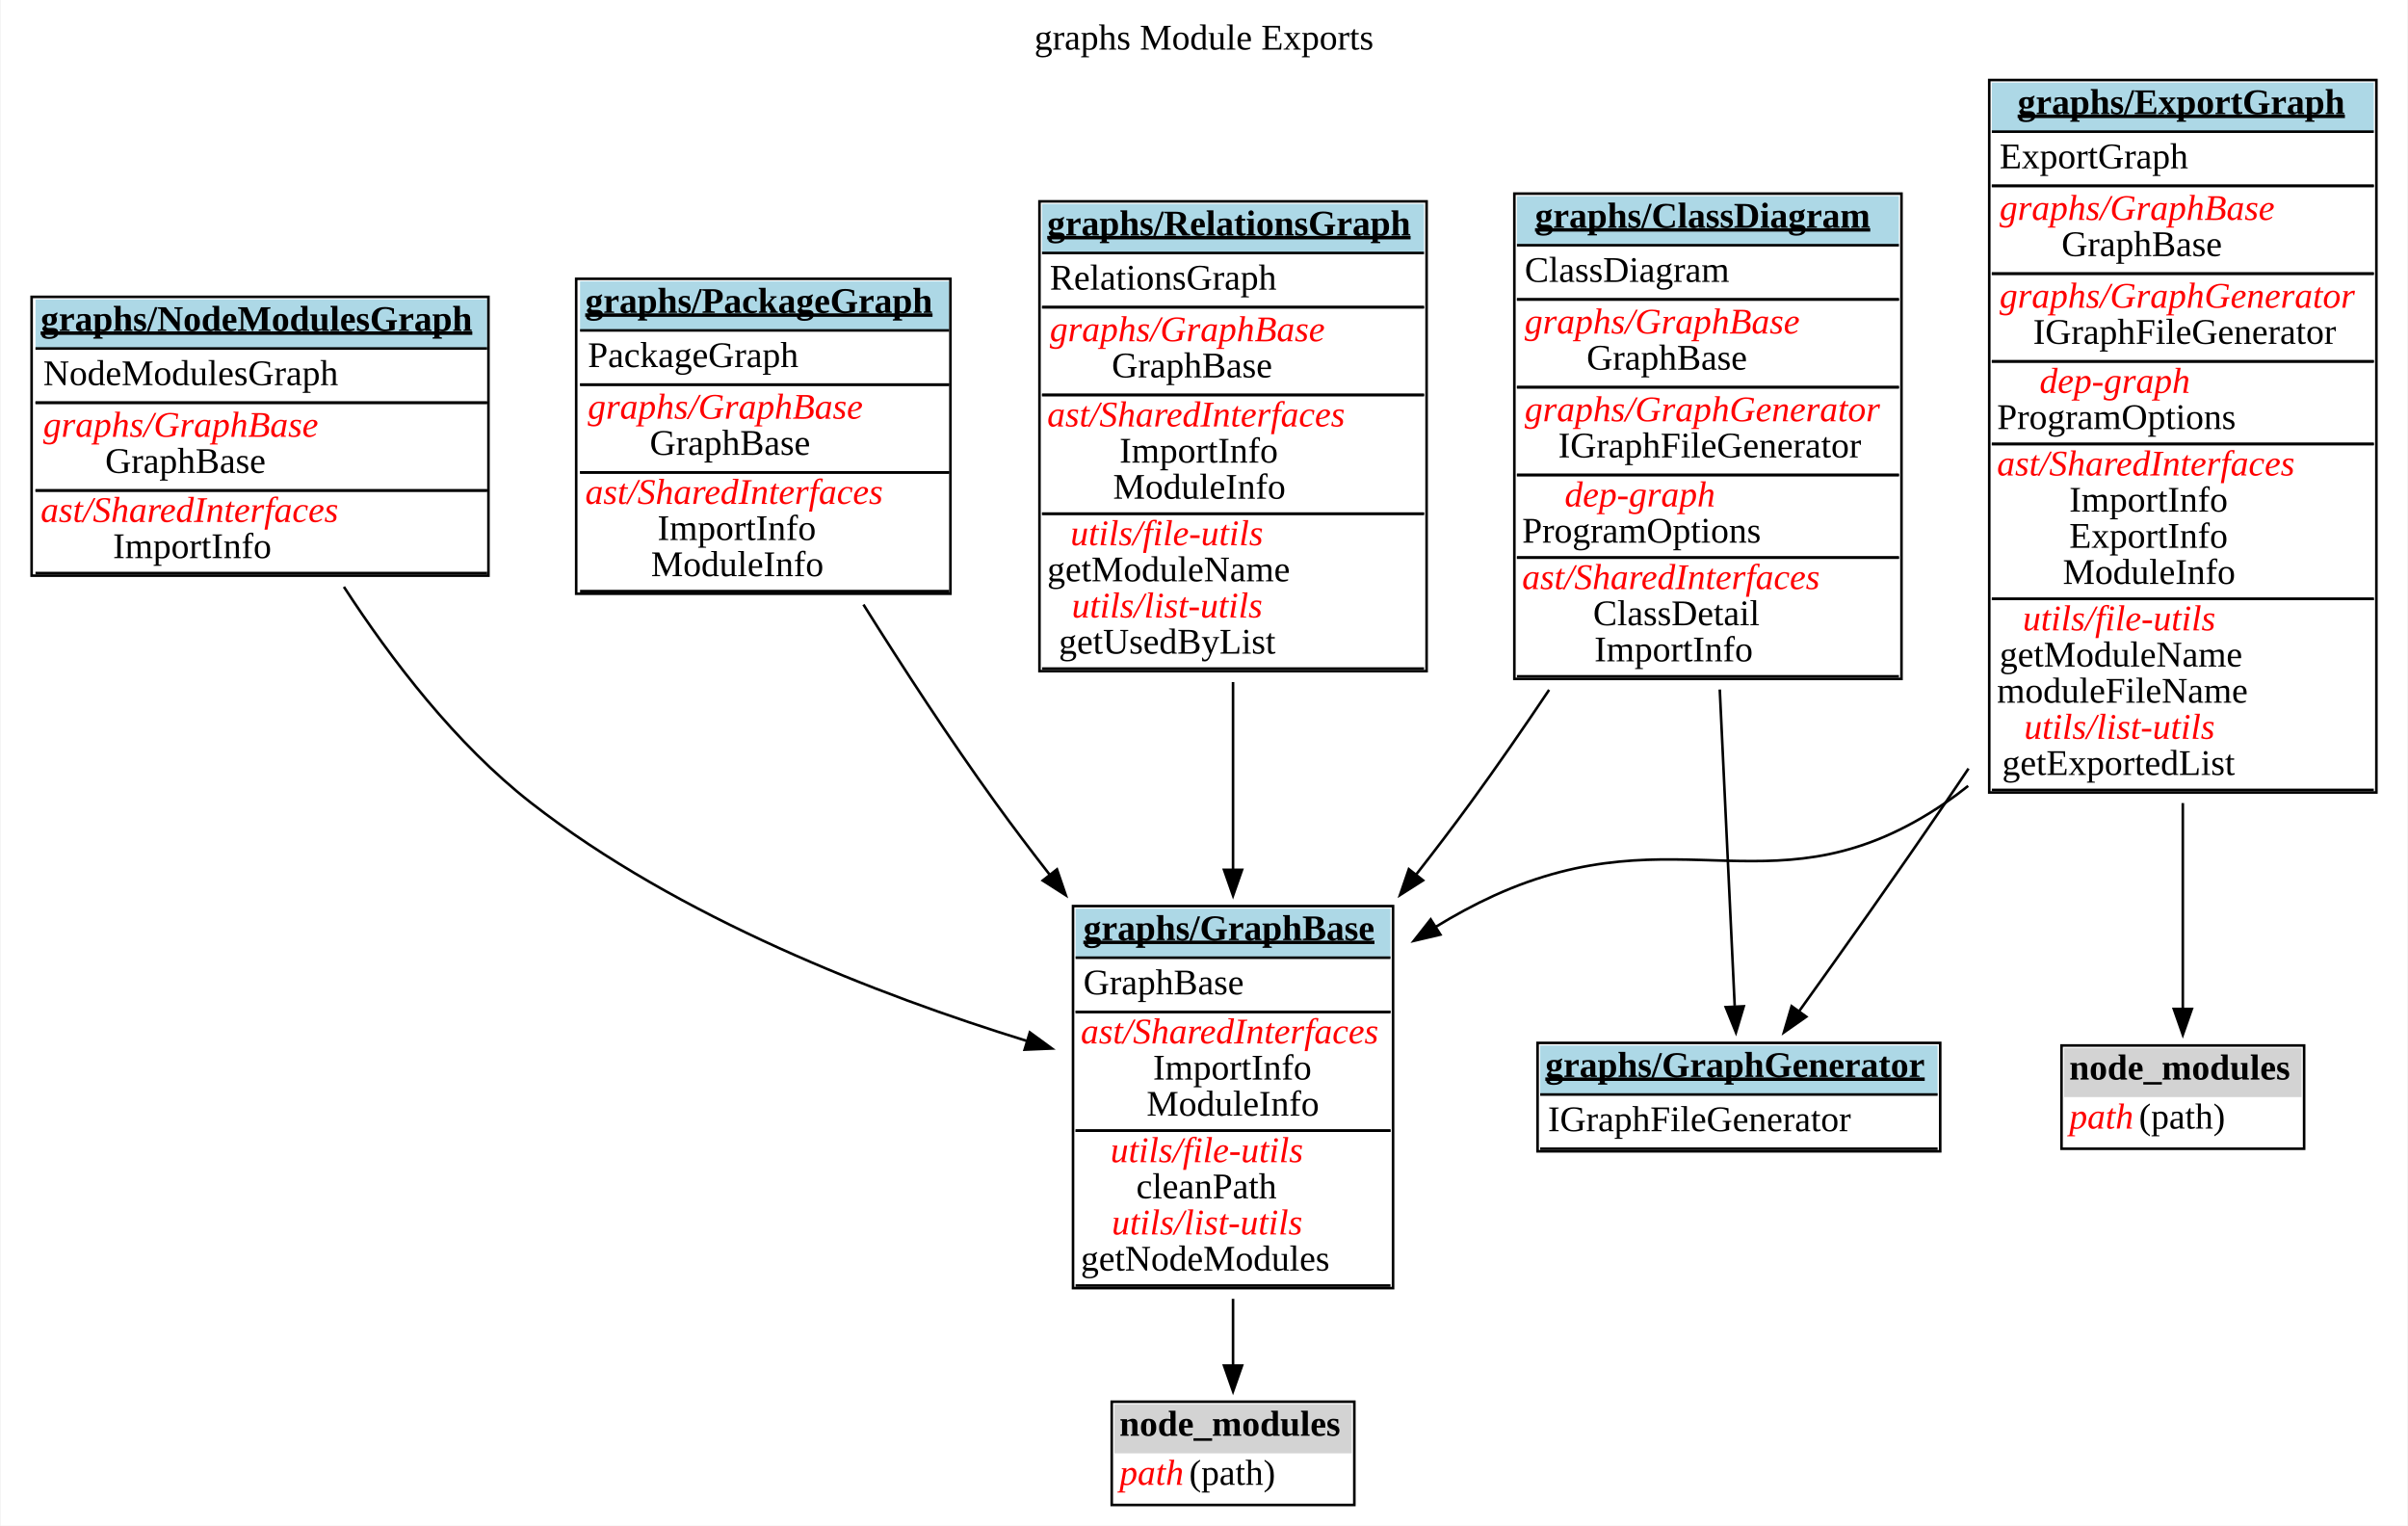
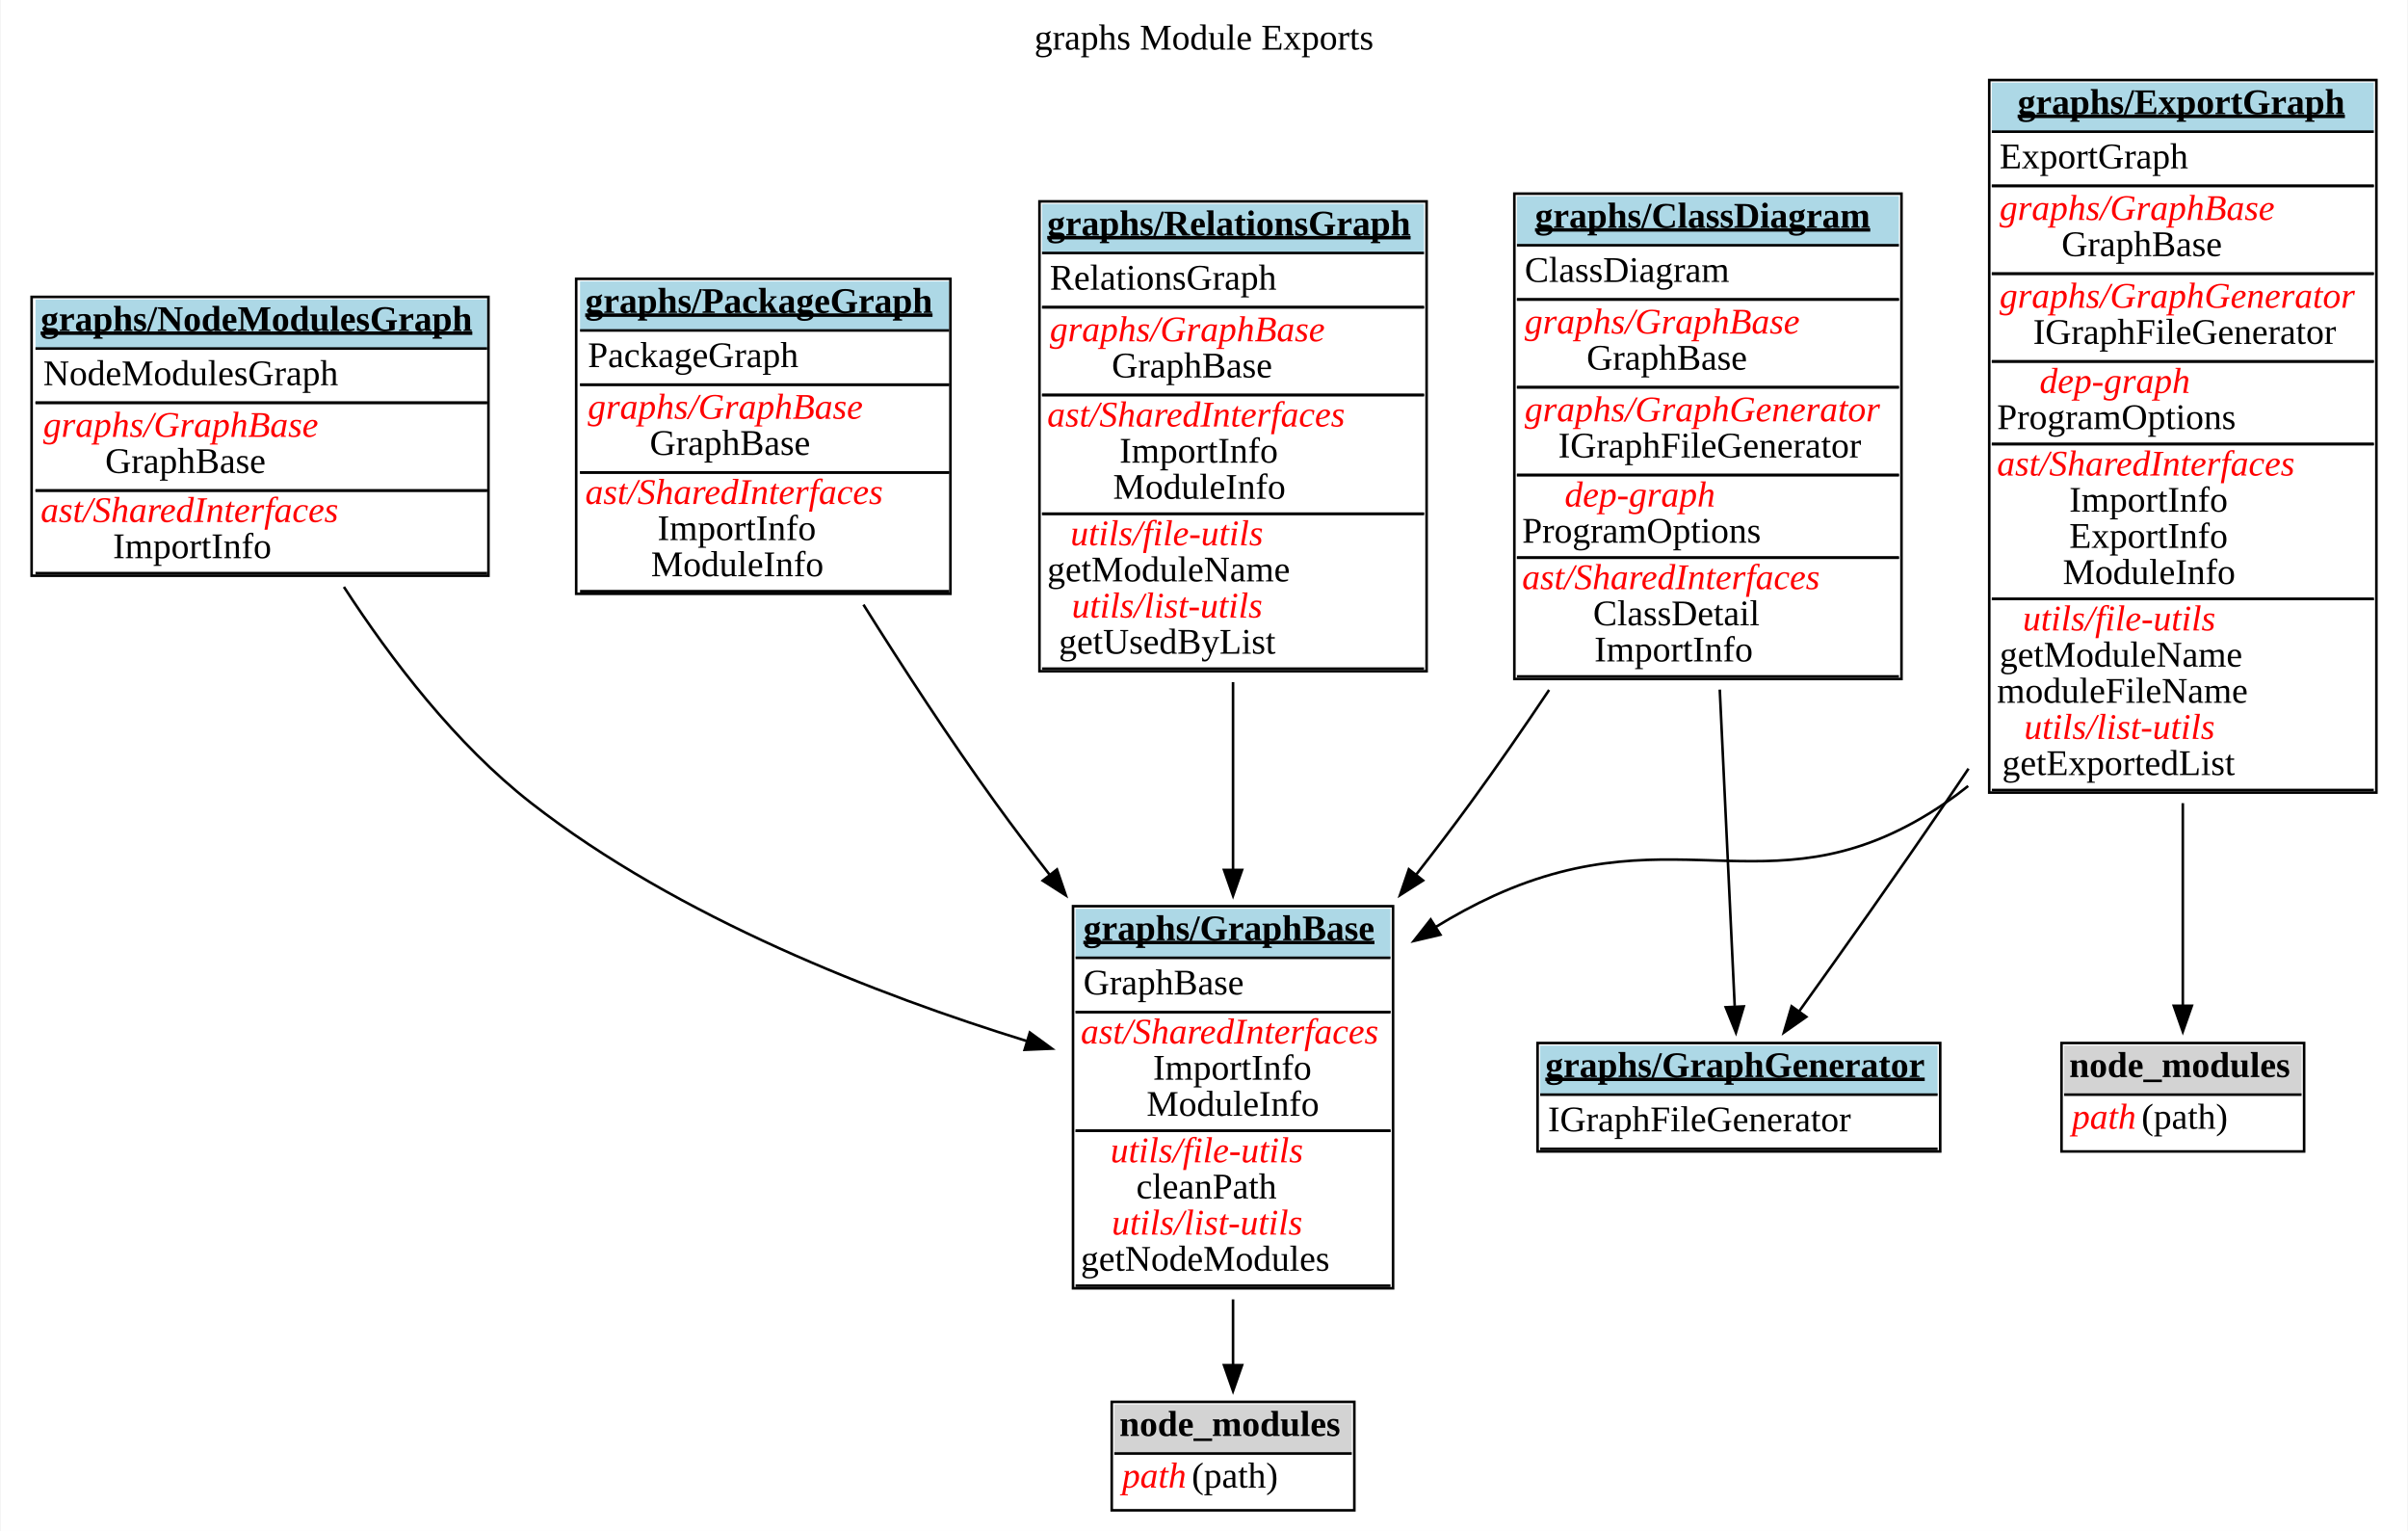
- <svg xmlns="http://www.w3.org/2000/svg" xmlns:xlink="http://www.w3.org/1999/xlink" width="933pt" height="591pt" viewBox="0.00 0.00 932.50 591.00">
-   <g id="graph0" class="graph" transform="scale(1 1) rotate(0) translate(4 587)">
-     <polygon fill="white" stroke="transparent" points="-4,4 -4,-587 928.5,-587 928.5,4 -4,4" />
-     <text text-anchor="middle" x="462.25" y="-567.8" font-family="Times New Roman,serif" font-size="14.00">graphs Module Exports</text>
+ <svg xmlns="http://www.w3.org/2000/svg" xmlns:xlink="http://www.w3.org/1999/xlink" width="933pt" height="593pt" viewBox="0.00 0.00 932.50 593.00">
+   <g id="graph0" class="graph" transform="scale(1 1) rotate(0) translate(4 589)">
+     <polygon fill="white" stroke="transparent" points="-4,4 -4,-589 928.5,-589 928.5,4 -4,4" />
+     <text text-anchor="middle" x="462.25" y="-569.8" font-family="Times New Roman,serif" font-size="14.00">graphs Module Exports</text>
    <g id="node1" class="node">
      <g id="a_node1_0">
        <a xlink:href="tsdocs\modules\graphs_ClassDiagram.html" xlink:title="&lt;TABLE&gt;" target="_blank">
-           <polygon fill="lightblue" stroke="transparent" points="583.5,-492 583.5,-511 731.5,-511 731.5,-492 583.5,-492" />
-           <text text-anchor="start" x="590.5" y="-498.8" font-family="Times New Roman,serif" font-weight="bold" text-decoration="underline" font-size="14.00">graphs/ClassDiagram</text>
-         </a>
-       </g>
-       <polyline fill="none" stroke="black" points="583.5,-471 731.5,-471 " />
-       <polyline fill="none" stroke="black" points="731.5,-492 583.5,-492 " />
-       <text text-anchor="start" x="586.5" y="-477.8" font-family="Times New Roman,serif" font-size="14.00">ClassDiagram</text>
-       <polyline fill="none" stroke="black" points="583.5,-437 731.5,-437 " />
-       <polyline fill="none" stroke="black" points="731.5,-471 583.5,-471 " />
-       <text text-anchor="start" x="586.5" y="-457.8" font-family="Times New Roman,serif" font-style="italic" font-size="14.00" fill="red">graphs/GraphBase</text>
-       <text text-anchor="start" x="610.5" y="-443.8" font-family="Times New Roman,serif" font-size="14.00">GraphBase</text>
-       <polyline fill="none" stroke="black" points="583.5,-403 731.5,-403 " />
-       <polyline fill="none" stroke="black" points="731.5,-437 583.5,-437 " />
-       <text text-anchor="start" x="586.5" y="-423.8" font-family="Times New Roman,serif" font-style="italic" font-size="14.00" fill="red">graphs/GraphGenerator</text>
-       <text text-anchor="start" x="599.5" y="-409.8" font-family="Times New Roman,serif" font-size="14.00">IGraphFileGenerator</text>
-       <polyline fill="none" stroke="black" points="583.5,-371 731.5,-371 " />
-       <polyline fill="none" stroke="black" points="731.5,-403 583.5,-403 " />
-       <text text-anchor="start" x="602" y="-390.8" font-family="Times New Roman,serif" font-style="italic" font-size="14.00" fill="red">dep-graph</text>
-       <text text-anchor="start" x="585.5" y="-376.8" font-family="Times New Roman,serif" font-size="14.00">ProgramOptions</text>
-       <polyline fill="none" stroke="black" points="583.5,-325 731.5,-325 " />
-       <polyline fill="none" stroke="black" points="731.5,-371 583.5,-371 " />
-       <text text-anchor="start" x="585.5" y="-358.8" font-family="Times New Roman,serif" font-style="italic" font-size="14.00" fill="red">ast/SharedInterfaces</text>
-       <text text-anchor="start" x="613" y="-344.8" font-family="Times New Roman,serif" font-size="14.00">ClassDetail</text>
-       <text text-anchor="start" x="613.5" y="-330.8" font-family="Times New Roman,serif" font-size="14.00">ImportInfo</text>
-       <polygon fill="none" stroke="black" points="582.5,-324 582.5,-512 732.5,-512 732.5,-324 582.5,-324" />
+           <polygon fill="lightblue" stroke="transparent" points="583.5,-494 583.5,-513 731.5,-513 731.5,-494 583.5,-494" />
+           <text text-anchor="start" x="590.5" y="-500.8" font-family="Times New Roman,serif" font-weight="bold" text-decoration="underline" font-size="14.00">graphs/ClassDiagram</text>
+         </a>
+       </g>
+       <polyline fill="none" stroke="black" points="583.5,-473 731.5,-473 " />
+       <polyline fill="none" stroke="black" points="731.5,-494 583.5,-494 " />
+       <text text-anchor="start" x="586.5" y="-479.8" font-family="Times New Roman,serif" font-size="14.00">ClassDiagram</text>
+       <polyline fill="none" stroke="black" points="583.5,-439 731.5,-439 " />
+       <polyline fill="none" stroke="black" points="731.5,-473 583.5,-473 " />
+       <text text-anchor="start" x="586.5" y="-459.8" font-family="Times New Roman,serif" font-style="italic" font-size="14.00" fill="red">graphs/GraphBase</text>
+       <text text-anchor="start" x="610.5" y="-445.8" font-family="Times New Roman,serif" font-size="14.00">GraphBase</text>
+       <polyline fill="none" stroke="black" points="583.5,-405 731.5,-405 " />
+       <polyline fill="none" stroke="black" points="731.5,-439 583.5,-439 " />
+       <text text-anchor="start" x="586.5" y="-425.8" font-family="Times New Roman,serif" font-style="italic" font-size="14.00" fill="red">graphs/GraphGenerator</text>
+       <text text-anchor="start" x="599.5" y="-411.8" font-family="Times New Roman,serif" font-size="14.00">IGraphFileGenerator</text>
+       <polyline fill="none" stroke="black" points="583.5,-373 731.5,-373 " />
+       <polyline fill="none" stroke="black" points="731.5,-405 583.5,-405 " />
+       <text text-anchor="start" x="602" y="-392.8" font-family="Times New Roman,serif" font-style="italic" font-size="14.00" fill="red">dep-graph</text>
+       <text text-anchor="start" x="585.5" y="-378.8" font-family="Times New Roman,serif" font-size="14.00">ProgramOptions</text>
+       <polyline fill="none" stroke="black" points="583.5,-327 731.5,-327 " />
+       <polyline fill="none" stroke="black" points="731.5,-373 583.5,-373 " />
+       <text text-anchor="start" x="585.5" y="-360.8" font-family="Times New Roman,serif" font-style="italic" font-size="14.00" fill="red">ast/SharedInterfaces</text>
+       <text text-anchor="start" x="613" y="-346.8" font-family="Times New Roman,serif" font-size="14.00">ClassDetail</text>
+       <text text-anchor="start" x="613.5" y="-332.8" font-family="Times New Roman,serif" font-size="14.00">ImportInfo</text>
+       <polygon fill="none" stroke="black" points="582.5,-326 582.5,-514 732.5,-514 732.5,-326 582.5,-326" />
    </g>
    <g id="node4" class="node">
      <g id="a_node4_1">
        <a xlink:href="tsdocs\modules\graphs_GraphBase.html" xlink:title="&lt;TABLE&gt;" target="_blank">
-           <polygon fill="lightblue" stroke="transparent" points="412.5,-216 412.5,-235 534.5,-235 534.5,-216 412.5,-216" />
-           <text text-anchor="start" x="415.5" y="-222.8" font-family="Times New Roman,serif" font-weight="bold" text-decoration="underline" font-size="14.00">graphs/GraphBase</text>
-         </a>
-       </g>
-       <polyline fill="none" stroke="black" points="412.5,-195 534.5,-195 " />
-       <polyline fill="none" stroke="black" points="534.5,-216 412.5,-216 " />
-       <text text-anchor="start" x="415.5" y="-201.8" font-family="Times New Roman,serif" font-size="14.00">GraphBase</text>
-       <polyline fill="none" stroke="black" points="412.5,-149 534.5,-149 " />
-       <polyline fill="none" stroke="black" points="534.5,-195 412.5,-195 " />
-       <text text-anchor="start" x="414.5" y="-182.8" font-family="Times New Roman,serif" font-style="italic" font-size="14.00" fill="red">ast/SharedInterfaces</text>
-       <text text-anchor="start" x="442.5" y="-168.8" font-family="Times New Roman,serif" font-size="14.00">ImportInfo</text>
-       <text text-anchor="start" x="440" y="-154.8" font-family="Times New Roman,serif" font-size="14.00">ModuleInfo</text>
-       <polyline fill="none" stroke="black" points="412.5,-89 534.5,-89 " />
-       <polyline fill="none" stroke="black" points="534.5,-149 412.5,-149 " />
-       <text text-anchor="start" x="426" y="-136.8" font-family="Times New Roman,serif" font-style="italic" font-size="14.00" fill="red">utils/file-utils</text>
-       <text text-anchor="start" x="436" y="-122.8" font-family="Times New Roman,serif" font-size="14.00">cleanPath</text>
-       <text text-anchor="start" x="426.5" y="-108.8" font-family="Times New Roman,serif" font-style="italic" font-size="14.00" fill="red">utils/list-utils</text>
-       <text text-anchor="start" x="414.5" y="-94.8" font-family="Times New Roman,serif" font-size="14.00">getNodeModules</text>
-       <polygon fill="none" stroke="black" points="411.5,-88 411.5,-236 535.5,-236 535.5,-88 411.5,-88" />
+           <polygon fill="lightblue" stroke="transparent" points="412.5,-218 412.5,-237 534.5,-237 534.5,-218 412.5,-218" />
+           <text text-anchor="start" x="415.5" y="-224.8" font-family="Times New Roman,serif" font-weight="bold" text-decoration="underline" font-size="14.00">graphs/GraphBase</text>
+         </a>
+       </g>
+       <polyline fill="none" stroke="black" points="412.5,-197 534.5,-197 " />
+       <polyline fill="none" stroke="black" points="534.5,-218 412.5,-218 " />
+       <text text-anchor="start" x="415.5" y="-203.8" font-family="Times New Roman,serif" font-size="14.00">GraphBase</text>
+       <polyline fill="none" stroke="black" points="412.5,-151 534.5,-151 " />
+       <polyline fill="none" stroke="black" points="534.5,-197 412.5,-197 " />
+       <text text-anchor="start" x="414.5" y="-184.8" font-family="Times New Roman,serif" font-style="italic" font-size="14.00" fill="red">ast/SharedInterfaces</text>
+       <text text-anchor="start" x="442.5" y="-170.8" font-family="Times New Roman,serif" font-size="14.00">ImportInfo</text>
+       <text text-anchor="start" x="440" y="-156.8" font-family="Times New Roman,serif" font-size="14.00">ModuleInfo</text>
+       <polyline fill="none" stroke="black" points="412.5,-91 534.5,-91 " />
+       <polyline fill="none" stroke="black" points="534.5,-151 412.5,-151 " />
+       <text text-anchor="start" x="426" y="-138.8" font-family="Times New Roman,serif" font-style="italic" font-size="14.00" fill="red">utils/file-utils</text>
+       <text text-anchor="start" x="436" y="-124.8" font-family="Times New Roman,serif" font-size="14.00">cleanPath</text>
+       <text text-anchor="start" x="426.5" y="-110.8" font-family="Times New Roman,serif" font-style="italic" font-size="14.00" fill="red">utils/list-utils</text>
+       <text text-anchor="start" x="414.5" y="-96.8" font-family="Times New Roman,serif" font-size="14.00">getNodeModules</text>
+       <polygon fill="none" stroke="black" points="411.5,-90 411.5,-238 535.5,-238 535.5,-90 411.5,-90" />
    </g>
    <g id="edge3" class="edge">
-       <path fill="none" stroke="black" d="M595.97,-319.76C586.04,-304.92 575.67,-289.93 565.5,-276 558.87,-266.91 551.76,-257.57 544.55,-248.34" />
-       <polygon fill="black" stroke="black" points="547.12,-245.96 538.19,-240.27 541.62,-250.29 547.12,-245.96" />
+       <path fill="none" stroke="black" d="M595.97,-321.76C586.04,-306.92 575.67,-291.93 565.5,-278 558.87,-268.91 551.76,-259.57 544.55,-250.34" />
+       <polygon fill="black" stroke="black" points="547.12,-247.96 538.19,-242.27 541.62,-252.29 547.12,-247.96" />
    </g>
    <g id="node6" class="node">
      <g id="a_node6_2">
        <a xlink:href="tsdocs\modules\graphs_GraphGenerator.html" xlink:title="&lt;TABLE&gt;" target="_blank">
-           <polygon fill="lightblue" stroke="transparent" points="592.5,-163 592.5,-182 746.5,-182 746.5,-163 592.5,-163" />
-           <text text-anchor="start" x="594.5" y="-169.8" font-family="Times New Roman,serif" font-weight="bold" text-decoration="underline" font-size="14.00">graphs/GraphGenerator</text>
-         </a>
-       </g>
-       <polyline fill="none" stroke="black" points="592.5,-142 746.5,-142 " />
-       <polyline fill="none" stroke="black" points="746.5,-163 592.5,-163 " />
-       <text text-anchor="start" x="595.5" y="-148.8" font-family="Times New Roman,serif" font-size="14.00">IGraphFileGenerator</text>
-       <polygon fill="none" stroke="black" points="591.5,-141 591.5,-183 747.5,-183 747.5,-141 591.5,-141" />
+           <polygon fill="lightblue" stroke="transparent" points="592.5,-165 592.5,-184 746.5,-184 746.5,-165 592.5,-165" />
+           <text text-anchor="start" x="594.5" y="-171.8" font-family="Times New Roman,serif" font-weight="bold" text-decoration="underline" font-size="14.00">graphs/GraphGenerator</text>
+         </a>
+       </g>
+       <polyline fill="none" stroke="black" points="592.5,-144 746.5,-144 " />
+       <polyline fill="none" stroke="black" points="746.5,-165 592.5,-165 " />
+       <text text-anchor="start" x="595.5" y="-150.8" font-family="Times New Roman,serif" font-size="14.00">IGraphFileGenerator</text>
+       <polygon fill="none" stroke="black" points="591.5,-143 591.5,-185 747.5,-185 747.5,-143 591.5,-143" />
    </g>
    <g id="edge4" class="edge">
-       <path fill="none" stroke="black" d="M662.09,-319.89C664.12,-276.79 666.39,-228.83 667.87,-197.41" />
-       <polygon fill="black" stroke="black" points="671.39,-197.18 668.36,-187.03 664.4,-196.85 671.39,-197.18" />
+       <path fill="none" stroke="black" d="M662.09,-321.89C664.12,-278.79 666.39,-230.83 667.87,-199.41" />
+       <polygon fill="black" stroke="black" points="671.39,-199.18 668.36,-189.03 664.4,-198.85 671.39,-199.18" />
    </g>
    <g id="node2" class="node">
      <g id="a_node2_3">
        <a xlink:href="tsdocs\modules\graphs_ExportGraph.html" xlink:title="&lt;TABLE&gt;" target="_blank">
-           <polygon fill="lightblue" stroke="transparent" points="767.5,-536 767.5,-555 915.5,-555 915.5,-536 767.5,-536" />
-           <text text-anchor="start" x="777.5" y="-542.8" font-family="Times New Roman,serif" font-weight="bold" text-decoration="underline" font-size="14.00">graphs/ExportGraph</text>
-         </a>
-       </g>
-       <polyline fill="none" stroke="black" points="767.5,-515 915.5,-515 " />
-       <polyline fill="none" stroke="black" points="915.5,-536 767.5,-536 " />
-       <text text-anchor="start" x="770.5" y="-521.8" font-family="Times New Roman,serif" font-size="14.00">ExportGraph</text>
-       <polyline fill="none" stroke="black" points="767.5,-481 915.5,-481 " />
-       <polyline fill="none" stroke="black" points="915.5,-515 767.5,-515 " />
-       <text text-anchor="start" x="770.5" y="-501.8" font-family="Times New Roman,serif" font-style="italic" font-size="14.00" fill="red">graphs/GraphBase</text>
-       <text text-anchor="start" x="794.5" y="-487.8" font-family="Times New Roman,serif" font-size="14.00">GraphBase</text>
-       <polyline fill="none" stroke="black" points="767.5,-447 915.5,-447 " />
-       <polyline fill="none" stroke="black" points="915.5,-481 767.5,-481 " />
-       <text text-anchor="start" x="770.5" y="-467.8" font-family="Times New Roman,serif" font-style="italic" font-size="14.00" fill="red">graphs/GraphGenerator</text>
-       <text text-anchor="start" x="783.5" y="-453.8" font-family="Times New Roman,serif" font-size="14.00">IGraphFileGenerator</text>
-       <polyline fill="none" stroke="black" points="767.5,-415 915.5,-415 " />
-       <polyline fill="none" stroke="black" points="915.5,-447 767.5,-447 " />
-       <text text-anchor="start" x="786" y="-434.8" font-family="Times New Roman,serif" font-style="italic" font-size="14.00" fill="red">dep-graph</text>
-       <text text-anchor="start" x="769.5" y="-420.8" font-family="Times New Roman,serif" font-size="14.00">ProgramOptions</text>
-       <polyline fill="none" stroke="black" points="767.5,-355 915.5,-355 " />
-       <polyline fill="none" stroke="black" points="915.5,-415 767.5,-415 " />
-       <text text-anchor="start" x="769.5" y="-402.8" font-family="Times New Roman,serif" font-style="italic" font-size="14.00" fill="red">ast/SharedInterfaces</text>
-       <text text-anchor="start" x="797.5" y="-388.8" font-family="Times New Roman,serif" font-size="14.00">ImportInfo</text>
-       <text text-anchor="start" x="797.5" y="-374.8" font-family="Times New Roman,serif" font-size="14.00">ExportInfo</text>
-       <text text-anchor="start" x="795" y="-360.8" font-family="Times New Roman,serif" font-size="14.00">ModuleInfo</text>
-       <polyline fill="none" stroke="black" points="767.5,-281 915.5,-281 " />
-       <polyline fill="none" stroke="black" points="915.5,-355 767.5,-355 " />
-       <text text-anchor="start" x="779.5" y="-342.8" font-family="Times New Roman,serif" font-style="italic" font-size="14.00" fill="red">utils/file-utils</text>
-       <text text-anchor="start" x="770.5" y="-328.8" font-family="Times New Roman,serif" font-size="14.00">getModuleName</text>
-       <text text-anchor="start" x="769.5" y="-314.8" font-family="Times New Roman,serif" font-size="14.00">moduleFileName</text>
-       <text text-anchor="start" x="780" y="-300.8" font-family="Times New Roman,serif" font-style="italic" font-size="14.00" fill="red">utils/list-utils</text>
-       <text text-anchor="start" x="771.5" y="-286.8" font-family="Times New Roman,serif" font-size="14.00">getExportedList</text>
-       <polygon fill="none" stroke="black" points="766.5,-280 766.5,-556 916.5,-556 916.5,-280 766.5,-280" />
+           <polygon fill="lightblue" stroke="transparent" points="767.5,-538 767.5,-557 915.5,-557 915.5,-538 767.5,-538" />
+           <text text-anchor="start" x="777.5" y="-544.8" font-family="Times New Roman,serif" font-weight="bold" text-decoration="underline" font-size="14.00">graphs/ExportGraph</text>
+         </a>
+       </g>
+       <polyline fill="none" stroke="black" points="767.5,-517 915.5,-517 " />
+       <polyline fill="none" stroke="black" points="915.5,-538 767.5,-538 " />
+       <text text-anchor="start" x="770.5" y="-523.8" font-family="Times New Roman,serif" font-size="14.00">ExportGraph</text>
+       <polyline fill="none" stroke="black" points="767.5,-483 915.5,-483 " />
+       <polyline fill="none" stroke="black" points="915.5,-517 767.5,-517 " />
+       <text text-anchor="start" x="770.5" y="-503.8" font-family="Times New Roman,serif" font-style="italic" font-size="14.00" fill="red">graphs/GraphBase</text>
+       <text text-anchor="start" x="794.5" y="-489.8" font-family="Times New Roman,serif" font-size="14.00">GraphBase</text>
+       <polyline fill="none" stroke="black" points="767.5,-449 915.5,-449 " />
+       <polyline fill="none" stroke="black" points="915.5,-483 767.5,-483 " />
+       <text text-anchor="start" x="770.5" y="-469.8" font-family="Times New Roman,serif" font-style="italic" font-size="14.00" fill="red">graphs/GraphGenerator</text>
+       <text text-anchor="start" x="783.5" y="-455.8" font-family="Times New Roman,serif" font-size="14.00">IGraphFileGenerator</text>
+       <polyline fill="none" stroke="black" points="767.5,-417 915.5,-417 " />
+       <polyline fill="none" stroke="black" points="915.5,-449 767.5,-449 " />
+       <text text-anchor="start" x="786" y="-436.8" font-family="Times New Roman,serif" font-style="italic" font-size="14.00" fill="red">dep-graph</text>
+       <text text-anchor="start" x="769.5" y="-422.8" font-family="Times New Roman,serif" font-size="14.00">ProgramOptions</text>
+       <polyline fill="none" stroke="black" points="767.5,-357 915.5,-357 " />
+       <polyline fill="none" stroke="black" points="915.5,-417 767.5,-417 " />
+       <text text-anchor="start" x="769.5" y="-404.8" font-family="Times New Roman,serif" font-style="italic" font-size="14.00" fill="red">ast/SharedInterfaces</text>
+       <text text-anchor="start" x="797.5" y="-390.8" font-family="Times New Roman,serif" font-size="14.00">ImportInfo</text>
+       <text text-anchor="start" x="797.5" y="-376.8" font-family="Times New Roman,serif" font-size="14.00">ExportInfo</text>
+       <text text-anchor="start" x="795" y="-362.8" font-family="Times New Roman,serif" font-size="14.00">ModuleInfo</text>
+       <polyline fill="none" stroke="black" points="767.5,-283 915.5,-283 " />
+       <polyline fill="none" stroke="black" points="915.5,-357 767.5,-357 " />
+       <text text-anchor="start" x="779.5" y="-344.8" font-family="Times New Roman,serif" font-style="italic" font-size="14.00" fill="red">utils/file-utils</text>
+       <text text-anchor="start" x="770.5" y="-330.8" font-family="Times New Roman,serif" font-size="14.00">getModuleName</text>
+       <text text-anchor="start" x="769.5" y="-316.8" font-family="Times New Roman,serif" font-size="14.00">moduleFileName</text>
+       <text text-anchor="start" x="780" y="-302.8" font-family="Times New Roman,serif" font-style="italic" font-size="14.00" fill="red">utils/list-utils</text>
+       <text text-anchor="start" x="771.5" y="-288.8" font-family="Times New Roman,serif" font-size="14.00">getExportedList</text>
+       <polygon fill="none" stroke="black" points="766.5,-282 766.5,-558 916.5,-558 916.5,-282 766.5,-282" />
    </g>
    <g id="node3" class="node">
-       <polygon fill="lightgrey" stroke="transparent" points="795.5,-162 795.5,-181 887.5,-181 887.5,-162 795.5,-162" />
-       <text text-anchor="start" x="797.5" y="-168.8" font-family="Times New Roman,serif" font-weight="bold" font-size="14.00">node_modules</text>
-       <text text-anchor="start" x="797.5" y="-149.8" font-family="Times New Roman,serif" font-style="italic" font-size="14.00" fill="red">path</text>
-       <text text-anchor="start" x="824.5" y="-149.8" font-family="Times New Roman,serif" font-size="14.00"> (path)</text>
-       <polygon fill="none" stroke="black" points="794.5,-142 794.5,-182 888.5,-182 888.5,-142 794.5,-142" />
+       <polygon fill="lightgrey" stroke="transparent" points="795.5,-165 795.5,-184 887.5,-184 887.5,-165 795.5,-165" />
+       <text text-anchor="start" x="797.5" y="-171.8" font-family="Times New Roman,serif" font-weight="bold" font-size="14.00">node_modules</text>
+       <polyline fill="none" stroke="black" points="887.5,-165 795.5,-165 " />
+       <text text-anchor="start" x="798.5" y="-151.8" font-family="Times New Roman,serif" font-style="italic" font-size="14.00" fill="red">path</text>
+       <text text-anchor="start" x="825.5" y="-151.8" font-family="Times New Roman,serif" font-size="14.00"> (path)</text>
+       <polygon fill="none" stroke="black" points="794.5,-143 794.5,-185 888.5,-185 888.5,-143 794.5,-143" />
    </g>
    <g id="edge1" class="edge">
-       <path fill="none" stroke="black" d="M841.5,-275.89C841.5,-246.13 841.5,-217.42 841.5,-196.4" />
-       <polygon fill="black" stroke="black" points="845,-196.15 841.5,-186.15 838,-196.15 845,-196.15" />
+       <path fill="none" stroke="black" d="M841.5,-277.89C841.5,-248.72 841.5,-220.55 841.5,-199.65" />
+       <polygon fill="black" stroke="black" points="845,-199.42 841.5,-189.42 838,-199.42 845,-199.42" />
    </g>
    <g id="edge5" class="edge">
-       <path fill="none" stroke="black" d="M758.33,-282.56C755.46,-280.25 752.52,-278.06 749.5,-276 683.86,-231.31 646.77,-272.89 574.5,-240 566.93,-236.55 559.39,-232.45 552.05,-227.96" />
-       <polygon fill="black" stroke="black" points="553.84,-224.95 543.53,-222.52 550.08,-230.85 553.84,-224.95" />
+       <path fill="none" stroke="black" d="M758.33,-284.56C755.46,-282.25 752.52,-280.06 749.5,-278 683.86,-233.31 646.77,-274.89 574.5,-242 566.93,-238.55 559.39,-234.45 552.05,-229.96" />
+       <polygon fill="black" stroke="black" points="553.84,-226.95 543.53,-224.52 550.08,-232.85 553.84,-226.95" />
    </g>
    <g id="edge6" class="edge">
-       <path fill="none" stroke="black" d="M758.47,-289.27C755.45,-284.79 752.46,-280.35 749.5,-276 730.81,-248.5 708.96,-217.73 692.82,-195.25" />
-       <polygon fill="black" stroke="black" points="695.61,-193.14 686.93,-187.06 689.93,-197.22 695.61,-193.14" />
+       <path fill="none" stroke="black" d="M758.47,-291.27C755.45,-286.79 752.46,-282.35 749.5,-278 730.81,-250.5 708.96,-219.73 692.82,-197.25" />
+       <polygon fill="black" stroke="black" points="695.61,-195.14 686.93,-189.06 689.93,-199.22 695.61,-195.14" />
    </g>
    <g id="node5" class="node">
-       <polygon fill="lightgrey" stroke="transparent" points="427.5,-24 427.5,-43 519.5,-43 519.5,-24 427.5,-24" />
-       <text text-anchor="start" x="429.5" y="-30.8" font-family="Times New Roman,serif" font-weight="bold" font-size="14.00">node_modules</text>
-       <text text-anchor="start" x="429.5" y="-11.8" font-family="Times New Roman,serif" font-style="italic" font-size="14.00" fill="red">path</text>
-       <text text-anchor="start" x="456.5" y="-11.8" font-family="Times New Roman,serif" font-size="14.00"> (path)</text>
-       <polygon fill="none" stroke="black" points="426.5,-4 426.5,-44 520.5,-44 520.5,-4 426.5,-4" />
+       <polygon fill="lightgrey" stroke="transparent" points="427.5,-26 427.5,-45 519.5,-45 519.5,-26 427.5,-26" />
+       <text text-anchor="start" x="429.5" y="-32.8" font-family="Times New Roman,serif" font-weight="bold" font-size="14.00">node_modules</text>
+       <polyline fill="none" stroke="black" points="519.5,-26 427.5,-26 " />
+       <text text-anchor="start" x="430.5" y="-12.8" font-family="Times New Roman,serif" font-style="italic" font-size="14.00" fill="red">path</text>
+       <text text-anchor="start" x="457.5" y="-12.8" font-family="Times New Roman,serif" font-size="14.00"> (path)</text>
+       <polygon fill="none" stroke="black" points="426.5,-4 426.5,-46 520.5,-46 520.5,-4 426.5,-4" />
    </g>
    <g id="edge2" class="edge">
-       <path fill="none" stroke="black" d="M473.5,-83.86C473.5,-74.88 473.5,-66.11 473.5,-58.2" />
-       <polygon fill="black" stroke="black" points="477,-58.01 473.5,-48.01 470,-58.01 477,-58.01" />
+       <path fill="none" stroke="black" d="M473.5,-85.69C473.5,-76.85 473.5,-68.2 473.5,-60.35" />
+       <polygon fill="black" stroke="black" points="477,-60.21 473.5,-50.21 470,-60.21 477,-60.21" />
    </g>
    <g id="node7" class="node">
      <g id="a_node7_4">
        <a xlink:href="tsdocs\modules\graphs_NodeModulesGraph.html" xlink:title="&lt;TABLE&gt;" target="_blank">
-           <polygon fill="lightblue" stroke="transparent" points="9.5,-452 9.5,-471 184.5,-471 184.5,-452 9.5,-452" />
-           <text text-anchor="start" x="11.5" y="-458.8" font-family="Times New Roman,serif" font-weight="bold" text-decoration="underline" font-size="14.00">graphs/NodeModulesGraph</text>
-         </a>
-       </g>
-       <polyline fill="none" stroke="black" points="9.5,-431 184.5,-431 " />
-       <polyline fill="none" stroke="black" points="184.5,-452 9.5,-452 " />
-       <text text-anchor="start" x="12.5" y="-437.8" font-family="Times New Roman,serif" font-size="14.00">NodeModulesGraph</text>
-       <polyline fill="none" stroke="black" points="9.5,-397 184.5,-397 " />
-       <polyline fill="none" stroke="black" points="184.5,-431 9.5,-431 " />
-       <text text-anchor="start" x="12.5" y="-417.8" font-family="Times New Roman,serif" font-style="italic" font-size="14.00" fill="red">graphs/GraphBase</text>
-       <text text-anchor="start" x="36.5" y="-403.8" font-family="Times New Roman,serif" font-size="14.00">GraphBase</text>
-       <polyline fill="none" stroke="black" points="9.5,-365 184.5,-365 " />
-       <polyline fill="none" stroke="black" points="184.5,-397 9.5,-397 " />
-       <text text-anchor="start" x="11.5" y="-384.8" font-family="Times New Roman,serif" font-style="italic" font-size="14.00" fill="red">ast/SharedInterfaces</text>
-       <text text-anchor="start" x="39.5" y="-370.8" font-family="Times New Roman,serif" font-size="14.00">ImportInfo</text>
-       <polygon fill="none" stroke="black" points="8,-364 8,-472 185,-472 185,-364 8,-364" />
+           <polygon fill="lightblue" stroke="transparent" points="9.5,-454 9.5,-473 184.5,-473 184.5,-454 9.5,-454" />
+           <text text-anchor="start" x="11.5" y="-460.8" font-family="Times New Roman,serif" font-weight="bold" text-decoration="underline" font-size="14.00">graphs/NodeModulesGraph</text>
+         </a>
+       </g>
+       <polyline fill="none" stroke="black" points="9.5,-433 184.5,-433 " />
+       <polyline fill="none" stroke="black" points="184.5,-454 9.5,-454 " />
+       <text text-anchor="start" x="12.5" y="-439.8" font-family="Times New Roman,serif" font-size="14.00">NodeModulesGraph</text>
+       <polyline fill="none" stroke="black" points="9.5,-399 184.5,-399 " />
+       <polyline fill="none" stroke="black" points="184.5,-433 9.5,-433 " />
+       <text text-anchor="start" x="12.5" y="-419.8" font-family="Times New Roman,serif" font-style="italic" font-size="14.00" fill="red">graphs/GraphBase</text>
+       <text text-anchor="start" x="36.5" y="-405.8" font-family="Times New Roman,serif" font-size="14.00">GraphBase</text>
+       <polyline fill="none" stroke="black" points="9.5,-367 184.5,-367 " />
+       <polyline fill="none" stroke="black" points="184.5,-399 9.5,-399 " />
+       <text text-anchor="start" x="11.5" y="-386.8" font-family="Times New Roman,serif" font-style="italic" font-size="14.00" fill="red">ast/SharedInterfaces</text>
+       <text text-anchor="start" x="39.5" y="-372.8" font-family="Times New Roman,serif" font-size="14.00">ImportInfo</text>
+       <polygon fill="none" stroke="black" points="8,-366 8,-474 185,-474 185,-366 8,-366" />
    </g>
    <g id="edge7" class="edge">
-       <path fill="none" stroke="black" d="M129,-359.67C147.33,-331.45 172.38,-298.71 201.5,-276 258.68,-231.42 335.97,-201.55 393.54,-183.78" />
-       <polygon fill="black" stroke="black" points="394.77,-187.07 403.33,-180.82 392.74,-180.37 394.77,-187.07" />
+       <path fill="none" stroke="black" d="M129,-361.67C147.33,-333.45 172.38,-300.71 201.5,-278 258.68,-233.42 335.97,-203.55 393.54,-185.78" />
+       <polygon fill="black" stroke="black" points="394.77,-189.07 403.33,-182.82 392.74,-182.37 394.77,-189.07" />
    </g>
    <g id="node8" class="node">
      <g id="a_node8_5">
        <a xlink:href="tsdocs\modules\graphs_PackageGraph.html" xlink:title="&lt;TABLE&gt;" target="_blank">
-           <polygon fill="lightblue" stroke="transparent" points="220.5,-459 220.5,-478 363.5,-478 363.5,-459 220.5,-459" />
-           <text text-anchor="start" x="222.5" y="-465.8" font-family="Times New Roman,serif" font-weight="bold" text-decoration="underline" font-size="14.00">graphs/PackageGraph</text>
-         </a>
-       </g>
-       <polyline fill="none" stroke="black" points="220.5,-438 363.5,-438 " />
-       <polyline fill="none" stroke="black" points="363.5,-459 220.5,-459 " />
-       <text text-anchor="start" x="223.5" y="-444.8" font-family="Times New Roman,serif" font-size="14.00">PackageGraph</text>
-       <polyline fill="none" stroke="black" points="220.5,-404 363.5,-404 " />
-       <polyline fill="none" stroke="black" points="363.5,-438 220.5,-438 " />
-       <text text-anchor="start" x="223.5" y="-424.8" font-family="Times New Roman,serif" font-style="italic" font-size="14.00" fill="red">graphs/GraphBase</text>
-       <text text-anchor="start" x="247.5" y="-410.8" font-family="Times New Roman,serif" font-size="14.00">GraphBase</text>
-       <polyline fill="none" stroke="black" points="220.5,-358 363.5,-358 " />
-       <polyline fill="none" stroke="black" points="363.5,-404 220.5,-404 " />
-       <text text-anchor="start" x="222.5" y="-391.8" font-family="Times New Roman,serif" font-style="italic" font-size="14.00" fill="red">ast/SharedInterfaces</text>
-       <text text-anchor="start" x="250.5" y="-377.8" font-family="Times New Roman,serif" font-size="14.00">ImportInfo</text>
-       <text text-anchor="start" x="248" y="-363.8" font-family="Times New Roman,serif" font-size="14.00">ModuleInfo</text>
-       <polygon fill="none" stroke="black" points="219,-357 219,-479 364,-479 364,-357 219,-357" />
+           <polygon fill="lightblue" stroke="transparent" points="220.5,-461 220.5,-480 363.5,-480 363.5,-461 220.5,-461" />
+           <text text-anchor="start" x="222.5" y="-467.8" font-family="Times New Roman,serif" font-weight="bold" text-decoration="underline" font-size="14.00">graphs/PackageGraph</text>
+         </a>
+       </g>
+       <polyline fill="none" stroke="black" points="220.5,-440 363.5,-440 " />
+       <polyline fill="none" stroke="black" points="363.5,-461 220.5,-461 " />
+       <text text-anchor="start" x="223.5" y="-446.8" font-family="Times New Roman,serif" font-size="14.00">PackageGraph</text>
+       <polyline fill="none" stroke="black" points="220.5,-406 363.5,-406 " />
+       <polyline fill="none" stroke="black" points="363.5,-440 220.5,-440 " />
+       <text text-anchor="start" x="223.5" y="-426.8" font-family="Times New Roman,serif" font-style="italic" font-size="14.00" fill="red">graphs/GraphBase</text>
+       <text text-anchor="start" x="247.5" y="-412.8" font-family="Times New Roman,serif" font-size="14.00">GraphBase</text>
+       <polyline fill="none" stroke="black" points="220.5,-360 363.5,-360 " />
+       <polyline fill="none" stroke="black" points="363.5,-406 220.5,-406 " />
+       <text text-anchor="start" x="222.5" y="-393.8" font-family="Times New Roman,serif" font-style="italic" font-size="14.00" fill="red">ast/SharedInterfaces</text>
+       <text text-anchor="start" x="250.5" y="-379.8" font-family="Times New Roman,serif" font-size="14.00">ImportInfo</text>
+       <text text-anchor="start" x="248" y="-365.8" font-family="Times New Roman,serif" font-size="14.00">ModuleInfo</text>
+       <polygon fill="none" stroke="black" points="219,-359 219,-481 364,-481 364,-359 219,-359" />
    </g>
    <g id="edge8" class="edge">
-       <path fill="none" stroke="black" d="M330.3,-352.8C345.64,-328.34 363.81,-300.48 381.5,-276 388.09,-266.88 395.17,-257.52 402.36,-248.28" />
-       <polygon fill="black" stroke="black" points="405.28,-250.22 408.71,-240.19 399.78,-245.9 405.28,-250.22" />
+       <path fill="none" stroke="black" d="M330.3,-354.8C345.64,-330.34 363.81,-302.48 381.5,-278 388.09,-268.88 395.17,-259.52 402.36,-250.28" />
+       <polygon fill="black" stroke="black" points="405.28,-252.22 408.71,-242.19 399.78,-247.9 405.28,-252.22" />
    </g>
    <g id="node9" class="node">
      <g id="a_node9_6">
        <a xlink:href="tsdocs\modules\graphs_RelationsGraph.html" xlink:title="&lt;TABLE&gt;" target="_blank">
-           <polygon fill="lightblue" stroke="transparent" points="399.5,-489 399.5,-508 547.5,-508 547.5,-489 399.5,-489" />
-           <text text-anchor="start" x="401.5" y="-495.8" font-family="Times New Roman,serif" font-weight="bold" text-decoration="underline" font-size="14.00">graphs/RelationsGraph</text>
-         </a>
-       </g>
-       <polyline fill="none" stroke="black" points="399.5,-468 547.5,-468 " />
-       <polyline fill="none" stroke="black" points="547.5,-489 399.5,-489 " />
-       <text text-anchor="start" x="402.5" y="-474.8" font-family="Times New Roman,serif" font-size="14.00">RelationsGraph</text>
-       <polyline fill="none" stroke="black" points="399.5,-434 547.5,-434 " />
-       <polyline fill="none" stroke="black" points="547.5,-468 399.5,-468 " />
-       <text text-anchor="start" x="402.5" y="-454.8" font-family="Times New Roman,serif" font-style="italic" font-size="14.00" fill="red">graphs/GraphBase</text>
-       <text text-anchor="start" x="426.5" y="-440.8" font-family="Times New Roman,serif" font-size="14.00">GraphBase</text>
-       <polyline fill="none" stroke="black" points="399.5,-388 547.5,-388 " />
-       <polyline fill="none" stroke="black" points="547.5,-434 399.5,-434 " />
-       <text text-anchor="start" x="401.5" y="-421.8" font-family="Times New Roman,serif" font-style="italic" font-size="14.00" fill="red">ast/SharedInterfaces</text>
-       <text text-anchor="start" x="429.5" y="-407.8" font-family="Times New Roman,serif" font-size="14.00">ImportInfo</text>
-       <text text-anchor="start" x="427" y="-393.8" font-family="Times New Roman,serif" font-size="14.00">ModuleInfo</text>
-       <polyline fill="none" stroke="black" points="399.5,-328 547.5,-328 " />
-       <polyline fill="none" stroke="black" points="547.5,-388 399.5,-388 " />
-       <text text-anchor="start" x="410.5" y="-375.8" font-family="Times New Roman,serif" font-style="italic" font-size="14.00" fill="red">utils/file-utils</text>
-       <text text-anchor="start" x="401.5" y="-361.8" font-family="Times New Roman,serif" font-size="14.00">getModuleName</text>
-       <text text-anchor="start" x="411" y="-347.8" font-family="Times New Roman,serif" font-style="italic" font-size="14.00" fill="red">utils/list-utils</text>
-       <text text-anchor="start" x="406" y="-333.8" font-family="Times New Roman,serif" font-size="14.00">getUsedByList</text>
-       <polygon fill="none" stroke="black" points="398.5,-327 398.5,-509 548.5,-509 548.5,-327 398.5,-327" />
+           <polygon fill="lightblue" stroke="transparent" points="399.5,-491 399.5,-510 547.5,-510 547.5,-491 399.5,-491" />
+           <text text-anchor="start" x="401.5" y="-497.8" font-family="Times New Roman,serif" font-weight="bold" text-decoration="underline" font-size="14.00">graphs/RelationsGraph</text>
+         </a>
+       </g>
+       <polyline fill="none" stroke="black" points="399.5,-470 547.5,-470 " />
+       <polyline fill="none" stroke="black" points="547.5,-491 399.5,-491 " />
+       <text text-anchor="start" x="402.5" y="-476.8" font-family="Times New Roman,serif" font-size="14.00">RelationsGraph</text>
+       <polyline fill="none" stroke="black" points="399.5,-436 547.5,-436 " />
+       <polyline fill="none" stroke="black" points="547.5,-470 399.5,-470 " />
+       <text text-anchor="start" x="402.5" y="-456.8" font-family="Times New Roman,serif" font-style="italic" font-size="14.00" fill="red">graphs/GraphBase</text>
+       <text text-anchor="start" x="426.5" y="-442.8" font-family="Times New Roman,serif" font-size="14.00">GraphBase</text>
+       <polyline fill="none" stroke="black" points="399.5,-390 547.5,-390 " />
+       <polyline fill="none" stroke="black" points="547.5,-436 399.5,-436 " />
+       <text text-anchor="start" x="401.5" y="-423.8" font-family="Times New Roman,serif" font-style="italic" font-size="14.00" fill="red">ast/SharedInterfaces</text>
+       <text text-anchor="start" x="429.5" y="-409.8" font-family="Times New Roman,serif" font-size="14.00">ImportInfo</text>
+       <text text-anchor="start" x="427" y="-395.8" font-family="Times New Roman,serif" font-size="14.00">ModuleInfo</text>
+       <polyline fill="none" stroke="black" points="399.5,-330 547.5,-330 " />
+       <polyline fill="none" stroke="black" points="547.5,-390 399.5,-390 " />
+       <text text-anchor="start" x="410.5" y="-377.8" font-family="Times New Roman,serif" font-style="italic" font-size="14.00" fill="red">utils/file-utils</text>
+       <text text-anchor="start" x="401.5" y="-363.8" font-family="Times New Roman,serif" font-size="14.00">getModuleName</text>
+       <text text-anchor="start" x="411" y="-349.8" font-family="Times New Roman,serif" font-style="italic" font-size="14.00" fill="red">utils/list-utils</text>
+       <text text-anchor="start" x="406" y="-335.8" font-family="Times New Roman,serif" font-size="14.00">getUsedByList</text>
+       <polygon fill="none" stroke="black" points="398.5,-329 398.5,-511 548.5,-511 548.5,-329 398.5,-329" />
    </g>
    <g id="edge9" class="edge">
-       <path fill="none" stroke="black" d="M473.5,-322.78C473.5,-299.04 473.5,-273.67 473.5,-250.29" />
-       <polygon fill="black" stroke="black" points="477,-250.05 473.5,-240.05 470,-250.05 477,-250.05" />
+       <path fill="none" stroke="black" d="M473.5,-324.78C473.5,-301.04 473.5,-275.67 473.5,-252.29" />
+       <polygon fill="black" stroke="black" points="477,-252.05 473.5,-242.05 470,-252.05 477,-252.05" />
    </g>
  </g>
</svg>
